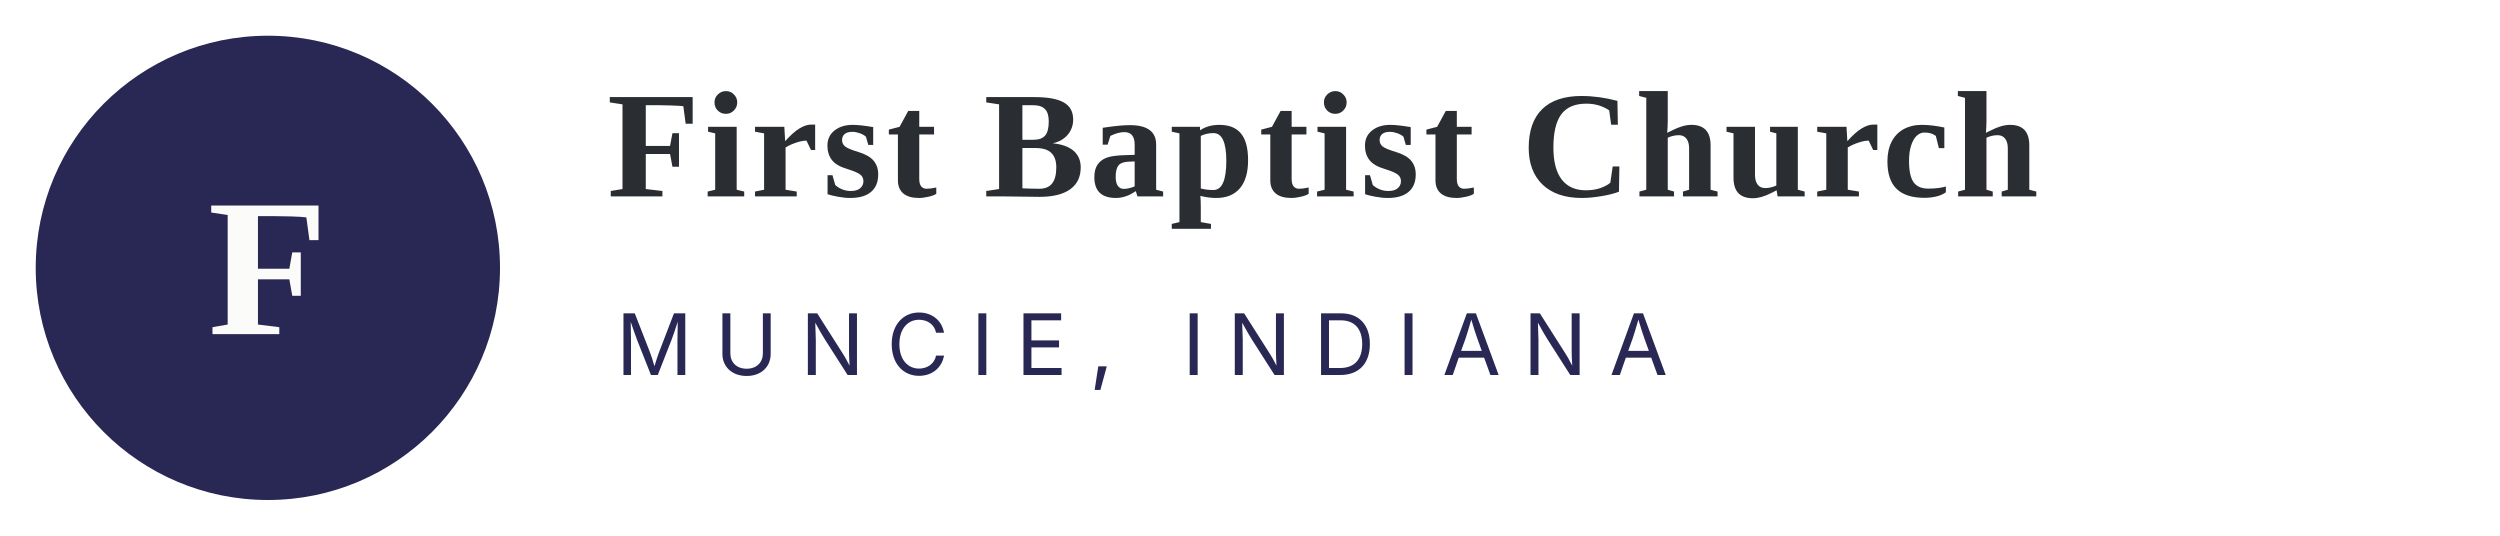
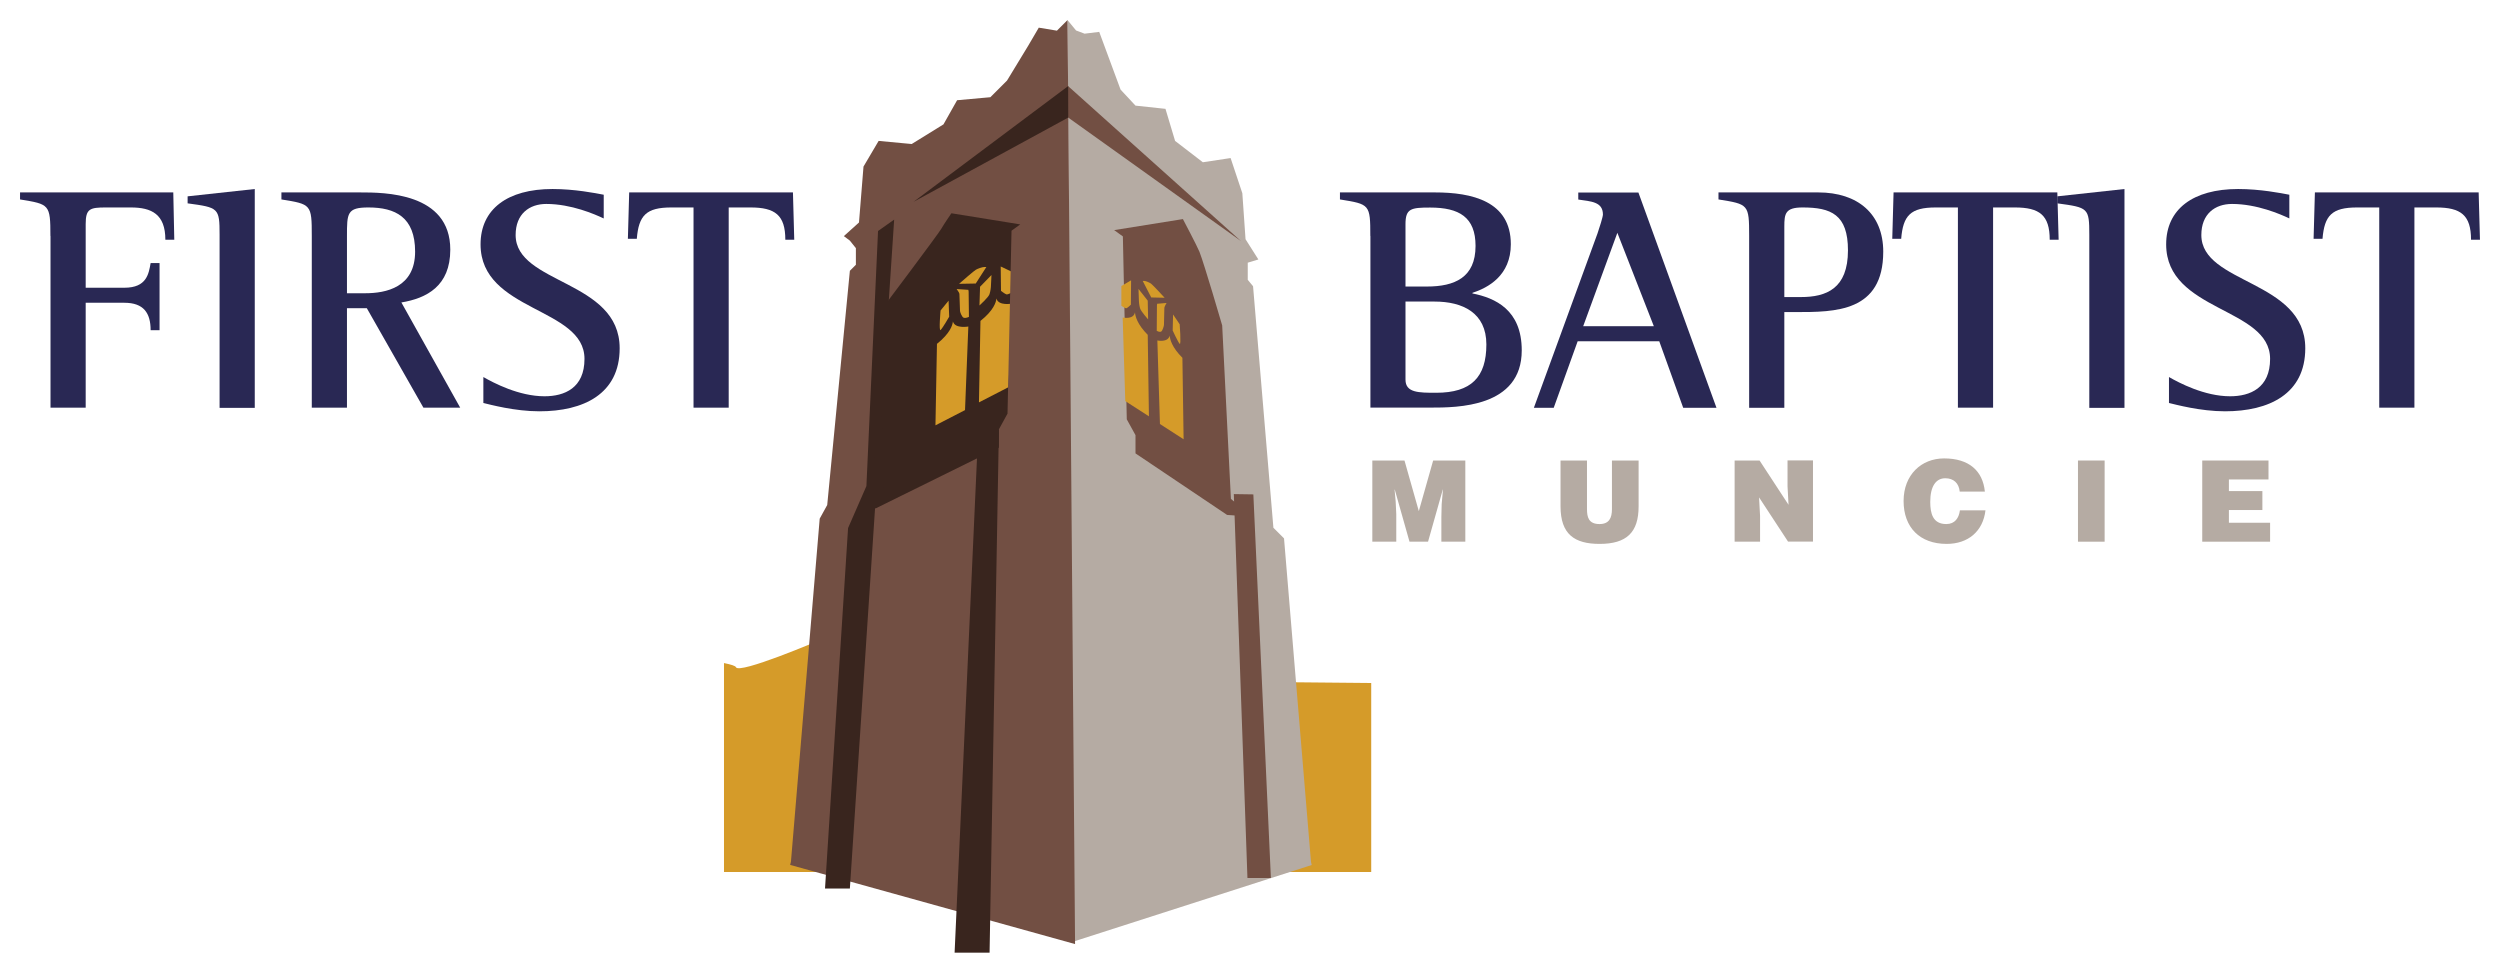
- <svg xmlns="http://www.w3.org/2000/svg" viewBox="0 0 280 60" fill="none" role="img" aria-label="First Baptist Church Muncie">
-   <circle cx="30" cy="30" r="26" fill="#292854" />
-   <text x="30" y="30" font-family="Libre Baskerville, Georgia, Cambria, 'Times New Roman', serif" font-size="22" font-weight="700" fill="#FBFBFA" text-anchor="middle" dominant-baseline="central">F</text>
-   <text x="68" y="22" font-family="Libre Baskerville, Georgia, Cambria, 'Times New Roman', serif" font-size="17" font-weight="700" fill="#2A2D31" dominant-baseline="auto" letter-spacing="0.5">First Baptist Church</text>
-   <text x="69" y="42" font-family="'Inter', system-ui, sans-serif" font-size="9.5" font-weight="400" fill="#292854" dominant-baseline="auto" letter-spacing="2.5">MUNCIE, INDIANA</text>
+ <svg xmlns="http://www.w3.org/2000/svg" viewBox="6.33 -0.47 249.45 97.06" width="249.45" height="97.06" role="img" aria-label="First Baptist Church Muncie">
+   <g>
+     <path d="M129.99 21.31H94.23l.1.3-4.49 37.01-1.68 4.77s-8.11 3.46-8.4 2.71c-.05-.13-.5-.27-1.19-.41v20.85h64.58V67.68l-8.44-.08-4.72-46.29z" fill="#d59b29" />
+     <path fill="#b5aba3" d="m112.86 1.55.45 91.97 23.9-7.68-.07-.32-2.69-32.27-1.06-1.06-2.03-24.1-.53-.64v-1.71l1.06-.32-1.28-2.02-.32-4.59-1.17-3.51-2.77.42-2.77-2.13-.96-3.2-2.99-.32-1.49-1.6-2.13-5.76-1.46.18-.85-.32" />
+     <path fill="#39251e" d="M109.25 18.88v32.41H92.83V18.88h16.42z" />
+     <path d="m106.18 26.12.03 2.43s.36.29.53.35c.17.05.64-.24.64-.24v-1.97" fill="#d59b29" />
+     <path d="M101.42 31.63v-.02h-.01c-.03.36-.28 1.18-1.59 2.23l-.15 8.13 2.95-1.52.33-8.34s-1.31.24-1.53-.48zm4.34-2.29c0-.01 0-.02-.01-.03-.02.36-.27 1.19-1.59 2.24l-.15 8.13 2.95-1.52.33-8.34c0 .01-1.31.25-1.53-.48z" fill="#d59b29" />
+     <path d="M102.02 27.85s.02-.02.05-.04c.26-.23 1.46-1.27 1.64-1.37.19-.11.64-.27.84-.27h.2l-1.06 1.65" fill="#d59b29" />
+     <path d="m102.98 28.62.03 2.53s-.33.16-.53.08c-.19-.08-.36-.59-.36-.67 0-.08-.06-1.6-.06-1.71 0-.11-.28-.48-.28-.48l1.17.08.03.17z" fill="#d59b29" />
+     <path d="m104.12 28.14-.06 1.87s.89-.8 1-1.12c.11-.32.14-.72.14-.72l.06-1.2-1.14 1.17z" fill="#d59b29" />
+     <path d="m100.98 29.53.06 1.6s-.67 1.17-.86 1.33c-.19.16 0-1.95 0-1.95l.8-.98z" fill="#d59b29" />
+     <path d="M124.36 21.39s1.41 2.67 1.65 3.26c.48 1.21 2.27 7.35 2.27 7.35l.87 17.31 2.18 1.79-2.56-.19-9.14-6.14v-1.82l-.87-1.58-.39-18.25-.87-.63" fill="#724f43" />
+     <path fill="#724f43" d="m112.87 8.09 17.28 15.49-17.67-12.63" />
+     <path d="m121.81 33.5.26 8.34 2.36 1.52-.12-8.13c-1.05-1.04-1.25-1.86-1.27-2.23v.02c-.18.72-1.23.48-1.23.48zm-3.46-2.29.26 8.34 2.36 1.52-.12-8.13c-1.05-1.05-1.25-1.88-1.27-2.24 0 .01 0 .02-.01.03-.17.72-1.22.48-1.22.48z" fill="#d59b29" />
+     <path d="m122.54 29.24-.04-.04c-.21-.23-1.18-1.27-1.32-1.37-.16-.11-.52-.27-.67-.27h-.16l.85 1.65" fill="#d59b29" />
+     <path d="m119.19 27.5-.02 2.43s-.29.29-.43.35c-.14.05-.52-.24-.52-.24v-1.97" fill="#d59b29" />
+     <path d="m121.77 30.01-.02 2.53s.27.16.43.08c.16-.08.29-.59.29-.67 0-.08.04-1.6.04-1.71 0-.11.22-.48.22-.48l-.94.08-.02.17z" fill="#d59b29" />
+     <path d="m120.85 29.53.04 1.87s-.72-.8-.81-1.12c-.09-.32-.11-.72-.11-.72l-.04-1.2.92 1.17z" fill="#d59b29" />
+     <path d="m123.38 30.91-.04 1.6s.54 1.17.7 1.33c.16.16 0-1.95 0-1.95l-.66-.98z" fill="#d59b29" />
+     <path d="m113.6 93.73-.75-92.2-1.06 1.06-1.81-.3-1.06 1.81-2.11 3.47-1.66 1.66-3.32.3-1.36 2.41-3.17 1.96-3.3-.31-1.51 2.56-.45 5.58-1.51 1.36.6.45.6.75v1.66l-.6.6-2.26 23.37-.75 1.36-2.87 34.23-.08.32 28.43 7.9zM93.83 49.01l.55-18.72s5.53-7.35 5.85-7.9c.32-.55 1.03-1.58 1.03-1.58l6.87 1.11-.87.63-.4 18.25-.86 1.57v1.82l-12.32 6.08-.71-.95.86-.31z" fill="#724f43" />
+     <path fill="#724f43" d="m133.14 87.14-1.75-38.28-1.95-.03 1.36 38.31h2.34z" />
+     <path fill="#39251e" d="m105.07 94.59.93-52.22-2.11 1.21-2.31 51.01h3.49z" />
+     <path fill="#39251e" d="m91.13 88.19 4.42-66.75-1.61 1.14-1.16 25.45-1.83 4.19-2.3 35.97h2.48z" />
+     <path fill="#39251e" d="M112.91 8.12 97.48 19.67l15.44-8.41" />
+     <path fill="#39251e" d="m94.88 42.06-.52 7.36-1.04.27.49-7.23" />
+     <path d="M143.26 53.58v-8.1h3.21l1.43 5.05 1.43-5.05h3.21v8.1h-2.39V51.1l.03-1.26.13-1.46h-.02l-1.47 5.2h-1.85l-1.47-5.2h-.02l.11 1.19.06 1.26v2.75h-2.39z" fill="#b5aba3" />
+     <path d="M162.02 45.48h2.66v4.85c0 .8.16 1.49 1.25 1.49.96 0 1.24-.61 1.24-1.49v-4.85h2.66v4.58c0 2.6-1.2 3.74-3.89 3.74-2.51 0-3.9-.96-3.9-3.75v-4.57z" fill="#b5aba3" />
+     <path d="m184.79 49.9-.1-1.85v-2.58h2.54v8.1h-2.49l-2.89-4.41.1 1.85v2.57h-2.54v-8.1h2.49l2.89 4.42z" fill="#b5aba3" />
+     <path d="M201.87 48.58c-.08-.84-.61-1.33-1.44-1.33-.93 0-1.5.8-1.5 2.36 0 1.14.25 2.21 1.6 2.21.86 0 1.26-.6 1.36-1.37h2.55c-.24 2.09-1.73 3.35-3.87 3.35-2.68 0-4.3-1.64-4.3-4.28 0-2.62 1.78-4.25 4.04-4.25 2.48 0 3.86 1.23 4.07 3.31h-2.51z" fill="#b5aba3" />
+     <path d="M213.67 53.58v-8.1h2.66v8.1h-2.66z" fill="#b5aba3" />
+     <path d="M226.07 53.58v-8.1h6.61v1.89h-3.95v1.16h3.34v1.89h-3.34v1.27h4.11v1.89h-6.77z" fill="#b5aba3" />
+     <path d="M11.36 23.07c0-3.16-.1-3.16-3.03-3.64v-.7h15.29l.1 4.72h-.89c0-2.55-1.37-3.22-3.45-3.22h-2.49c-1.6 0-2.01.13-2.01 1.66v6.35h3.86c2.24 0 2.43-1.4 2.62-2.46h.89v6.7h-.89c0-1.72-.7-2.74-2.62-2.74h-3.86v10.47h-3.51V23.07z" fill="#292854" />
+     <path d="M28.24 22.95c0-2.68-.1-2.71-3.19-3.13v-.7l6.7-.73v21.84h-3.51V22.95z" fill="#292854" />
+     <path d="M37.44 23.07c0-3.16-.06-3.16-3.03-3.64v-.7h7.85c2.39 0 9 0 9 5.71 0 3.64-2.36 4.85-4.88 5.27l5.87 10.5h-3.67l-5.65-9.93h-1.98v9.93h-3.51V23.07zm3.51 5.72h1.82c2.07 0 4.98-.58 4.98-4.15 0-3.45-1.98-4.41-4.66-4.41-2.14 0-2.14.57-2.14 2.87v5.69z" fill="#292854" />
+     <path d="M66.55 21.32c-.86-.41-3.22-1.44-5.71-1.44-1.69 0-3.06.99-3.06 3.1 0 4.92 10.38 4.47 10.38 11.3 0 4.57-3.61 6.29-8.01 6.29-2.46 0-4.92-.67-5.59-.83v-2.59c.99.57 3.54 1.92 6.1 1.92 2.01 0 3.99-.83 3.99-3.73 0-5.17-10.37-4.69-10.37-11.43 0-3.51 2.68-5.52 7.18-5.52 2.2 0 4.28.41 5.11.57v2.36z" fill="#292854" />
+     <path d="M75.52 20.23h-2.2c-2.52 0-3.26.8-3.45 3.13h-.89l.13-4.63h16.34l.13 4.72h-.89c0-2.46-1.02-3.22-3.48-3.22h-2.17v19.98h-3.51V20.23z" fill="#292854" />
+     <path d="M143.06 23.07c0-3.16-.06-3.16-3.03-3.64v-.7h9.48c3.67 0 7.57.86 7.57 5.17 0 3.13-2.27 4.34-3.83 4.85v.06c2.27.45 4.92 1.63 4.92 5.68 0 5.71-6.48 5.71-9.1 5.71h-6V23.07zm3.51 5.05h2.14c2.75 0 4.85-.89 4.85-4.05 0-2.87-1.63-3.83-4.53-3.83-1.92 0-2.46.1-2.46 1.66v6.22zm0 9.29c0 1.31 1.31 1.31 3.06 1.31 3.51 0 5.01-1.56 5.01-4.82 0-3.16-2.36-4.28-5.17-4.28h-2.9v7.79z" fill="#292854" />
+     <path d="M165.73 22.82c.19-.54.54-1.66.54-1.88 0-1.28-1.18-1.31-2.46-1.5v-.7h6l7.79 21.48h-3.32l-2.39-6.64h-8.14l-2.39 6.64h-1.98l6.35-17.4zm-1.43 9.26h7.05l-3.64-9.32-3.41 9.32z" fill="#292854" />
+     <path d="M180.86 23.07c0-3.16-.06-3.16-3.06-3.64v-.7h9.96c3.93 0 6.48 2.14 6.48 5.91 0 6.03-4.79 6.03-8.75 6.03h-1.12v9.55h-3.51V23.07zm3.51 6.1h1.66c2.52 0 4.69-.83 4.69-4.66 0-3.58-1.69-4.28-4.53-4.28-1.72 0-1.82.61-1.82 1.91v7.03z" fill="#292854" />
+     <path d="M201.68 20.23h-2.2c-2.52 0-3.26.8-3.45 3.13h-.89l.13-4.63h16.34l.13 4.72h-.89c0-2.46-1.02-3.22-3.48-3.22h-2.17v19.98h-3.51V20.23z" fill="#292854" />
+     <path d="M214.8 22.95c0-2.68-.1-2.71-3.19-3.13v-.7l6.7-.73v21.84h-3.51V22.95z" fill="#292854" />
+     <path d="M234.75 21.32c-.86-.41-3.22-1.44-5.71-1.44-1.69 0-3.06.99-3.06 3.1 0 4.92 10.37 4.47 10.37 11.3 0 4.56-3.61 6.29-8.01 6.29-2.46 0-4.91-.67-5.59-.83v-2.59c.99.57 3.54 1.92 6.1 1.92 2.01 0 3.99-.83 3.99-3.73 0-5.17-10.37-4.69-10.37-11.43 0-3.51 2.68-5.52 7.18-5.52 2.2 0 4.28.41 5.11.57v2.36z" fill="#292854" />
+     <path d="M243.72 20.23h-2.2c-2.52 0-3.26.8-3.45 3.13h-.89l.13-4.63h16.34l.13 4.72h-.89c0-2.46-1.02-3.22-3.48-3.22h-2.17v19.98h-3.51V20.23z" fill="#292854" />
+   </g>
</svg>
